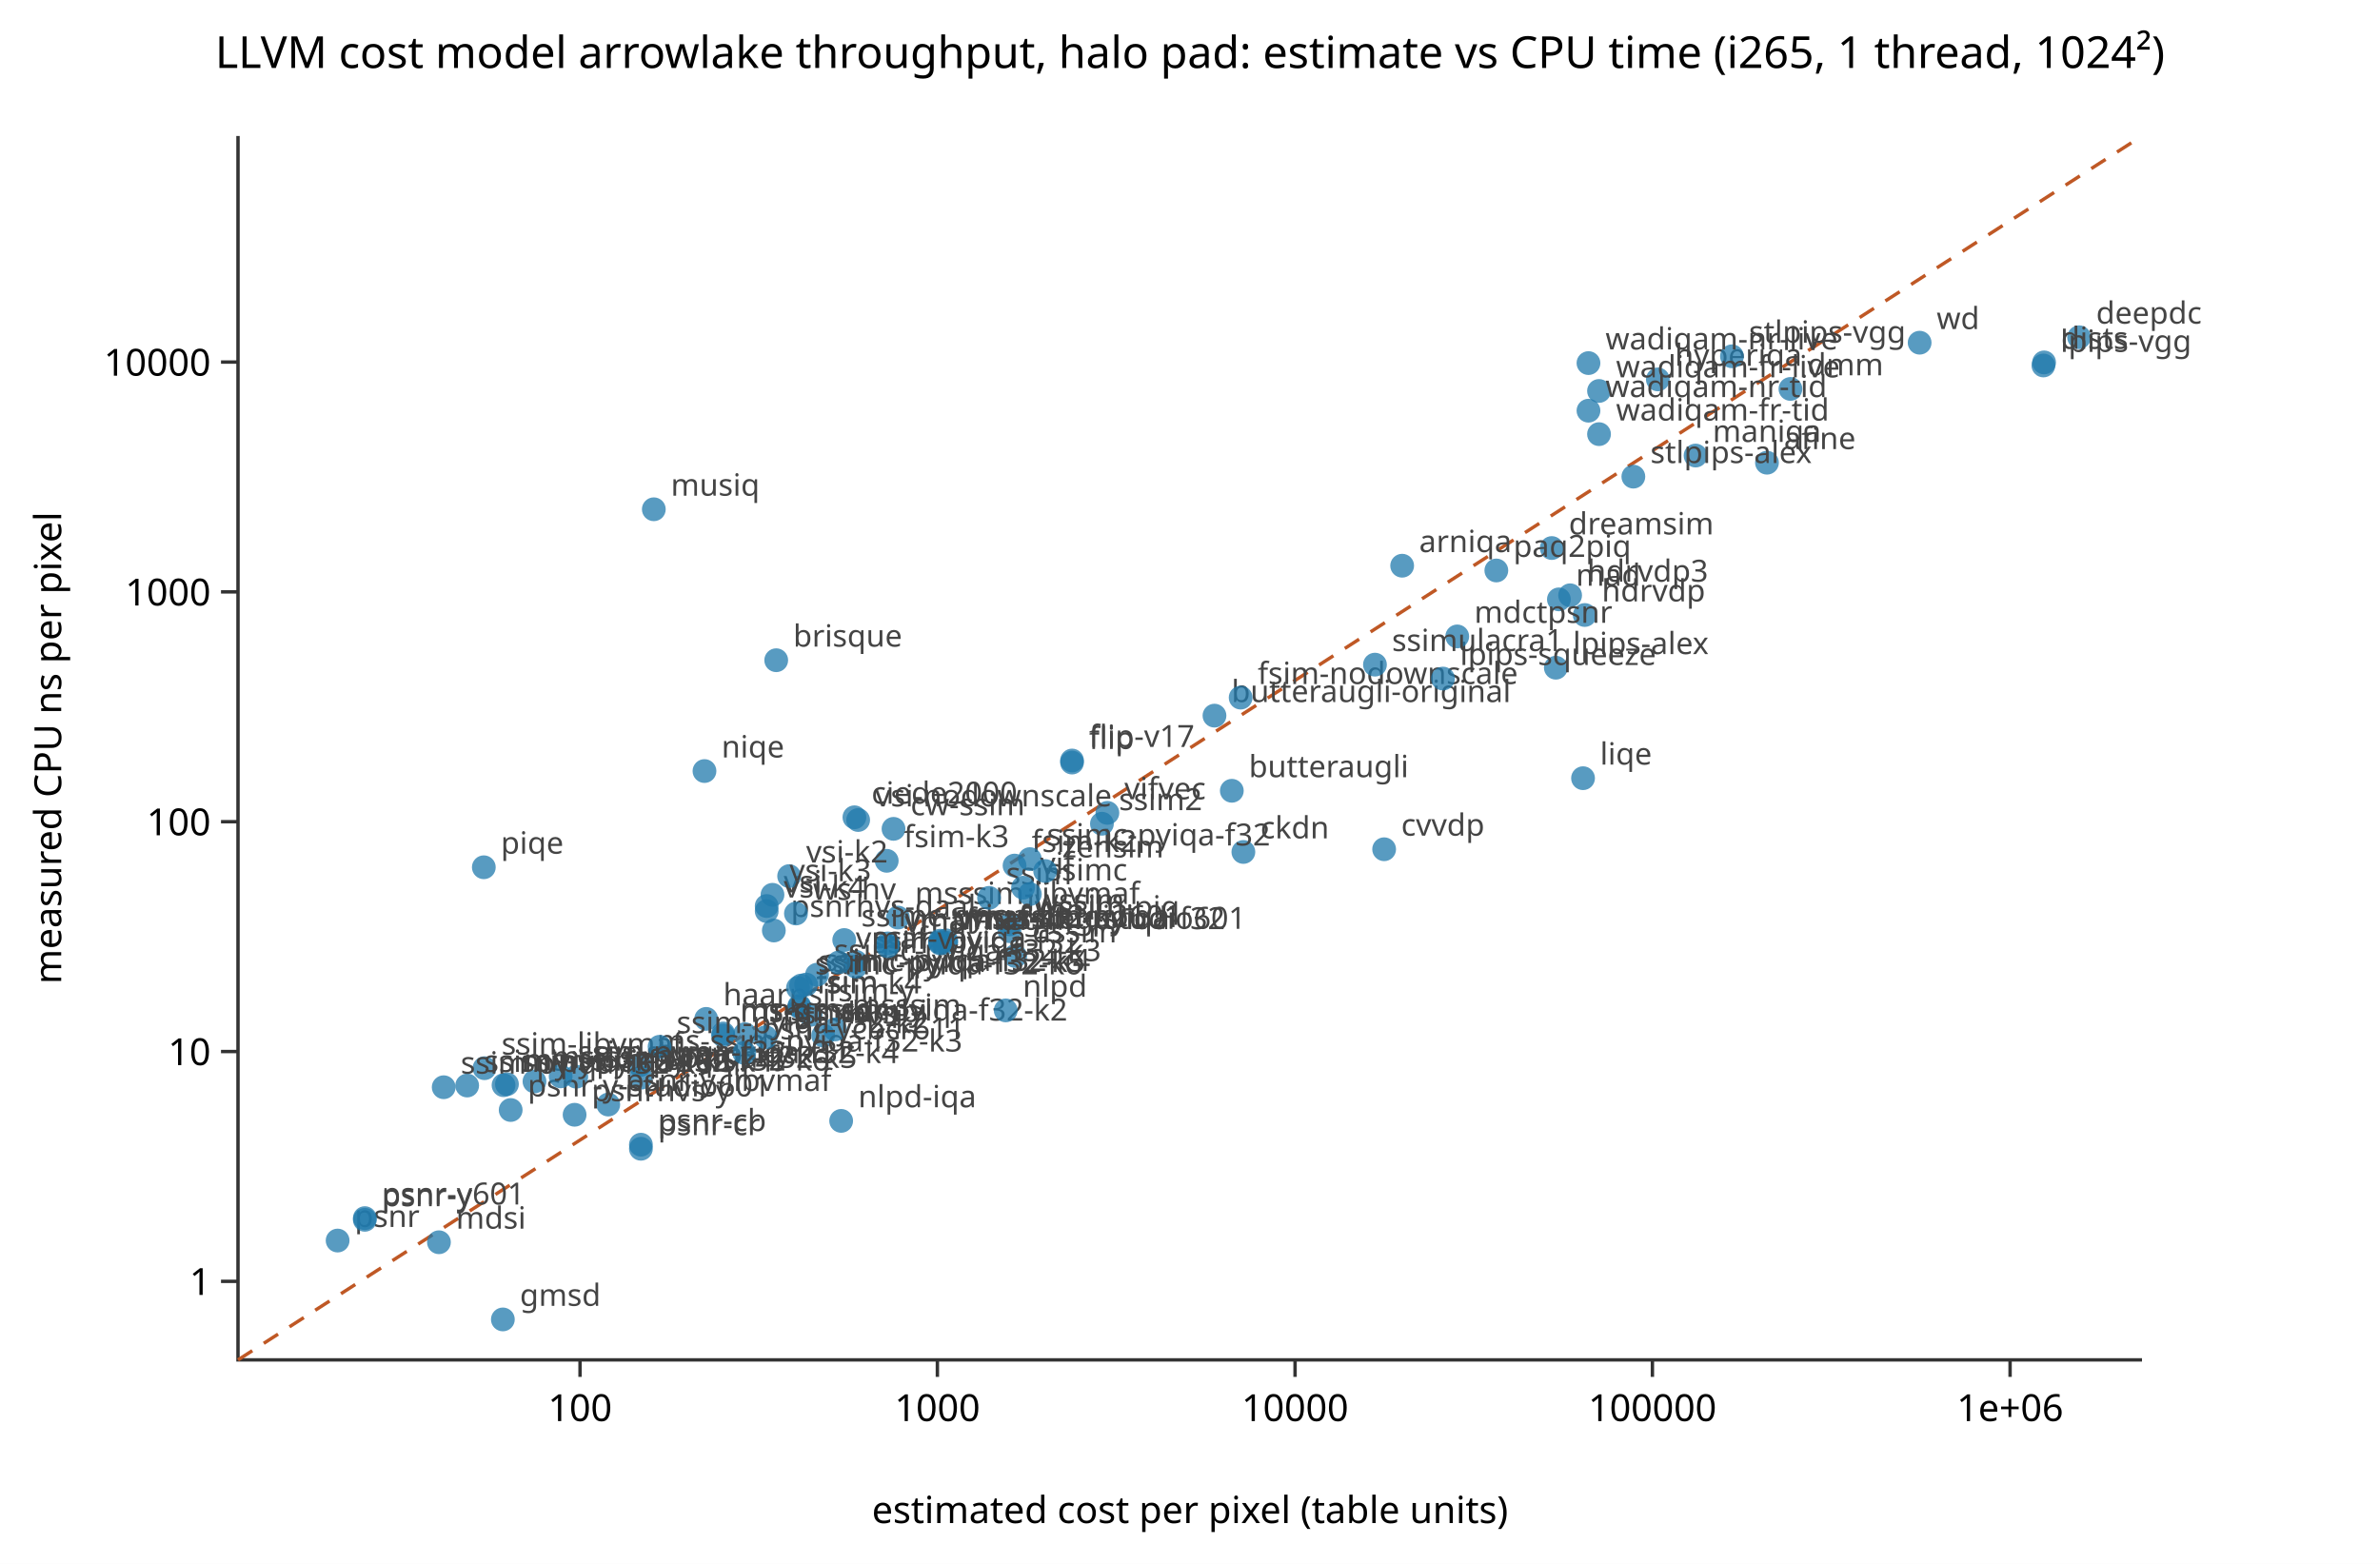
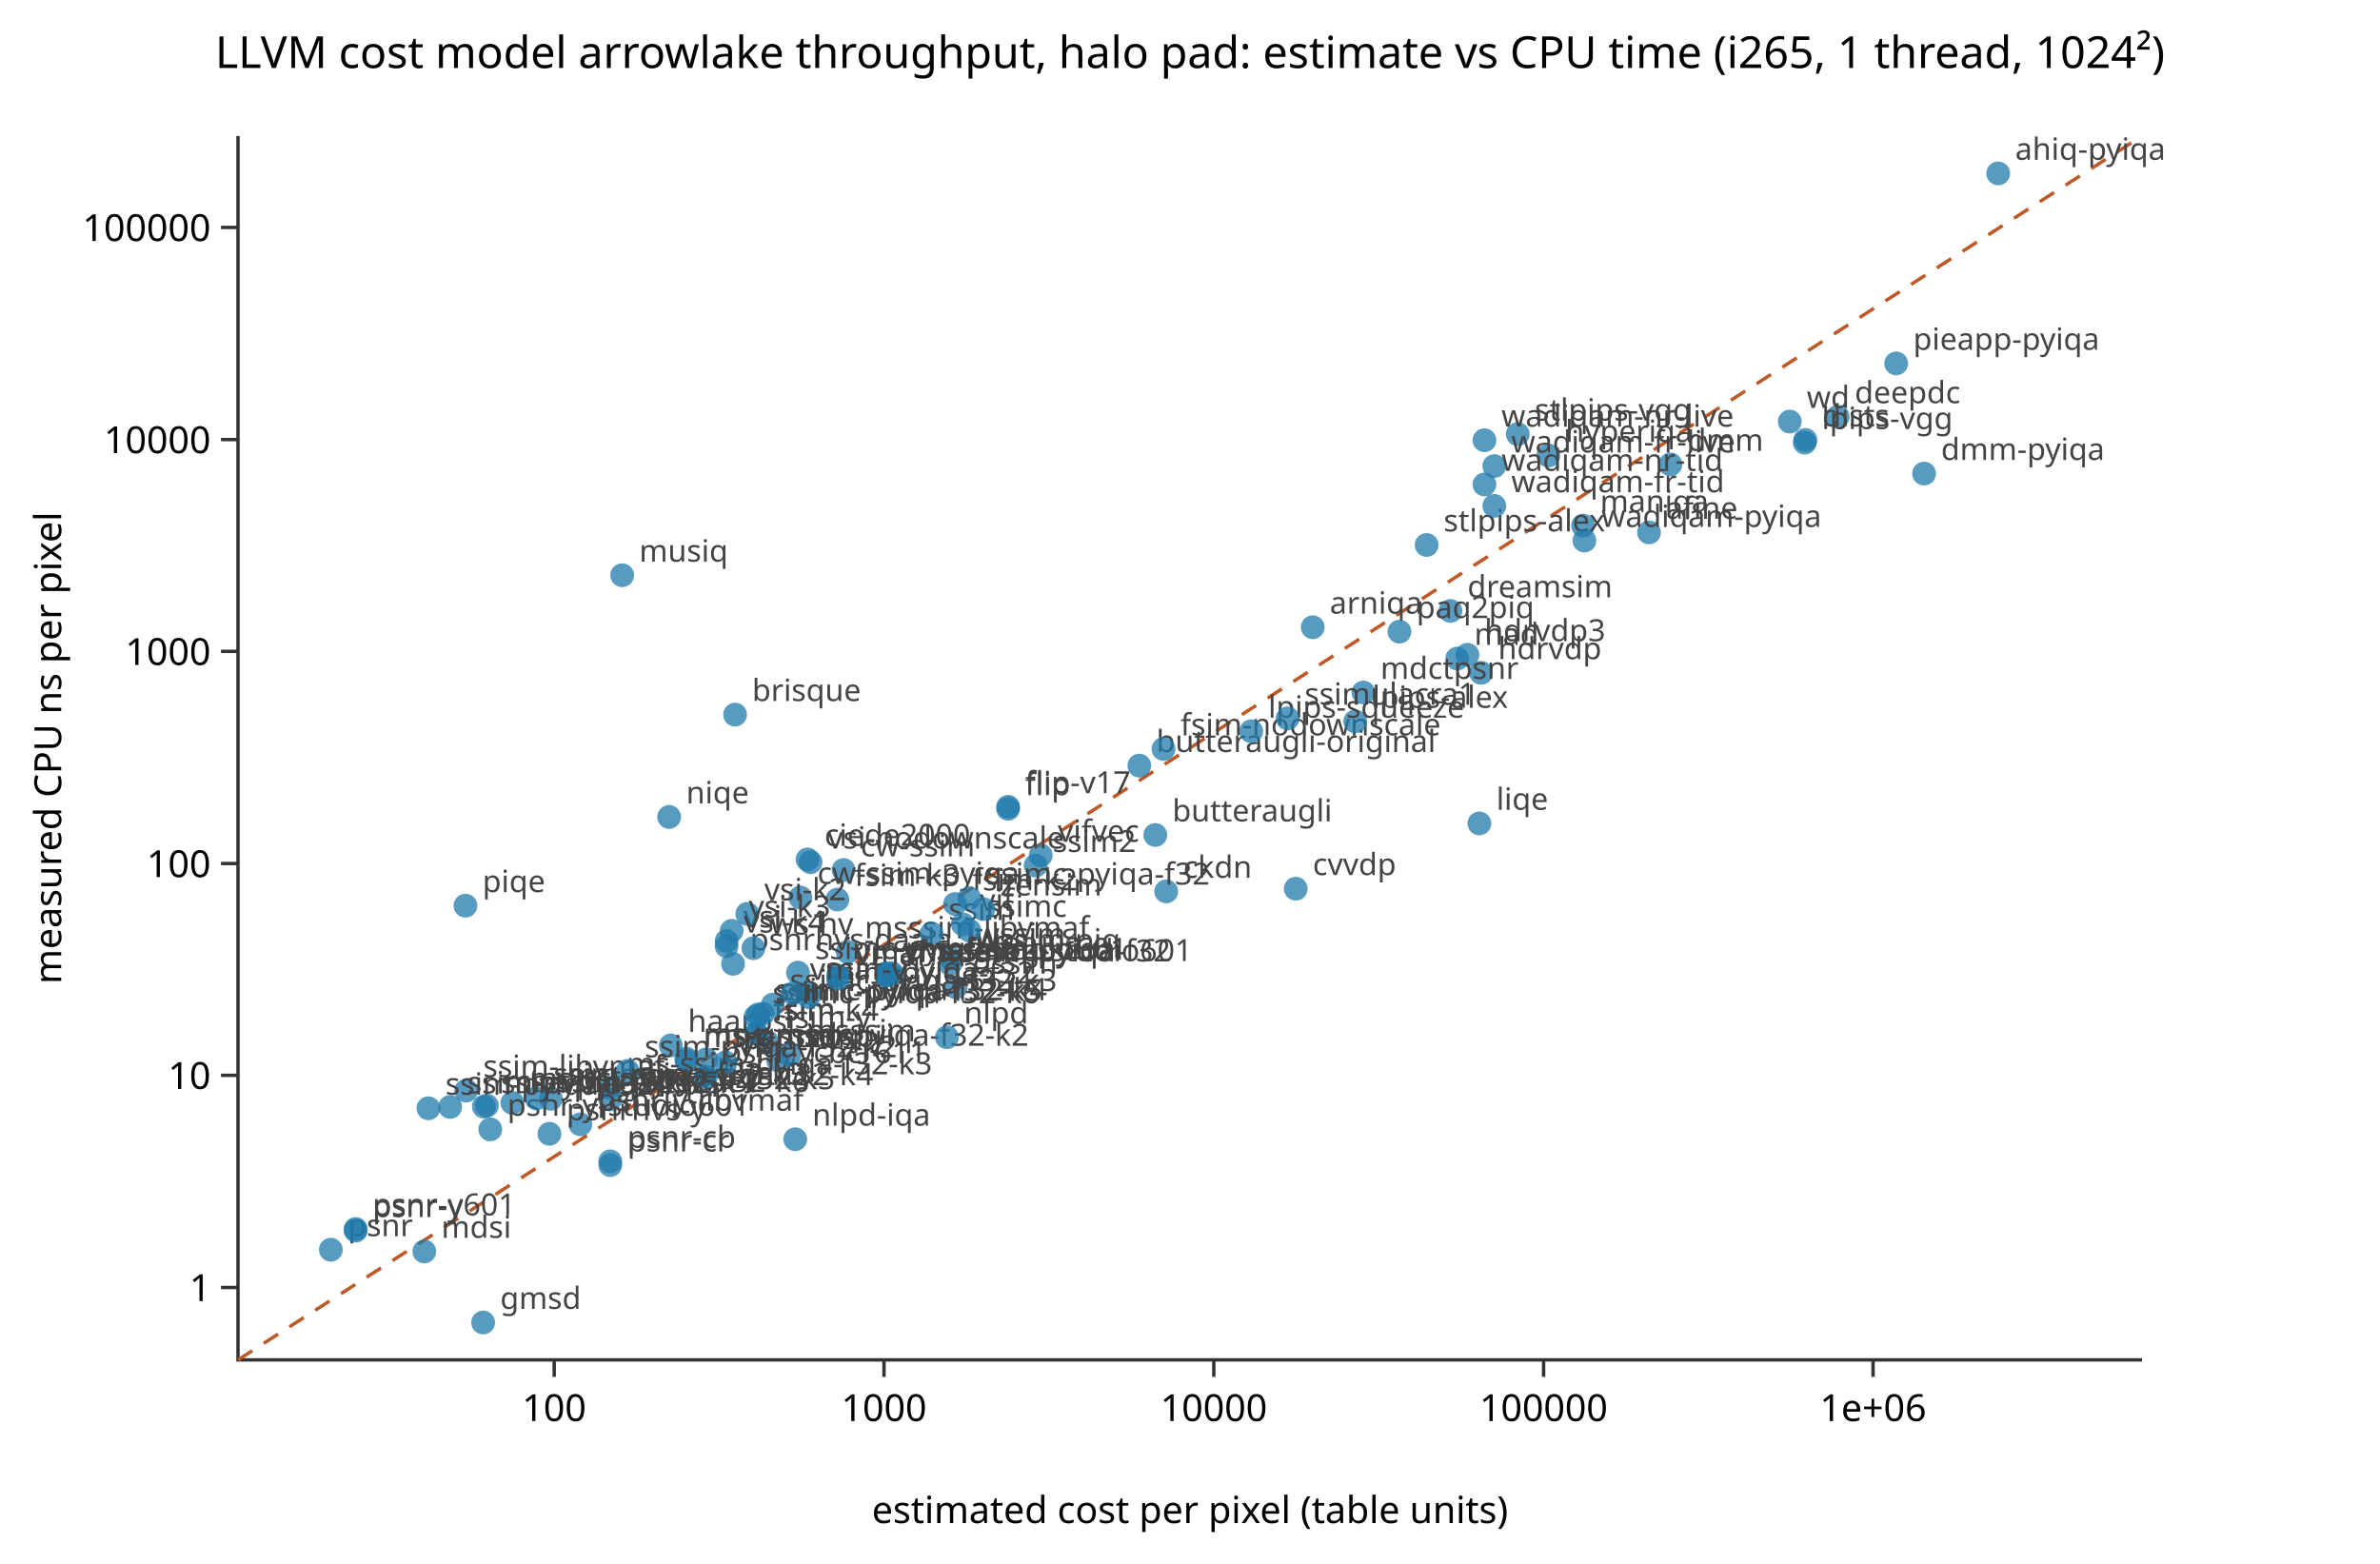
<svg xmlns="http://www.w3.org/2000/svg" viewBox="0 0 700 460" font-family="sans-serif" font-size="11">
  <rect width="700" height="460" fill="white" />
  <text x="350" y="20" text-anchor="middle" font-size="13">LLVM cost model arrowlake throughput, halo pad: estimate vs CPU time (i265, 1 thread, 1024²)</text>
  <path d="M70 40V400H630" fill="none" stroke="#333" />
-   <path d="M170.6 400v5" stroke="#333" />
-   <text x="170.6" y="418" text-anchor="middle">100</text>
-   <path d="M275.7 400v5" stroke="#333" />
-   <text x="275.7" y="418" text-anchor="middle">1000</text>
-   <path d="M380.9 400v5" stroke="#333" />
-   <text x="380.9" y="418" text-anchor="middle">10000</text>
-   <path d="M486.0 400v5" stroke="#333" />
-   <text x="486.0" y="418" text-anchor="middle">100000</text>
-   <path d="M591.2 400v5" stroke="#333" />
-   <text x="591.2" y="418" text-anchor="middle">1e+06</text>
-   <path d="M65 376.9h5" stroke="#333" />
-   <text x="62" y="380.9" text-anchor="end">1</text>
-   <path d="M65 309.3h5" stroke="#333" />
-   <text x="62" y="313.3" text-anchor="end">10</text>
-   <path d="M65 241.7h5" stroke="#333" />
-   <text x="62" y="245.7" text-anchor="end">100</text>
-   <path d="M65 174.1h5" stroke="#333" />
-   <text x="62" y="178.1" text-anchor="end">1000</text>
-   <path d="M65 106.5h5" stroke="#333" />
-   <text x="62" y="110.5" text-anchor="end">10000</text>
+   <path d="M163.0 400v5" stroke="#333" />
+   <text x="163.0" y="418" text-anchor="middle">100</text>
+   <path d="M260.0 400v5" stroke="#333" />
+   <text x="260.0" y="418" text-anchor="middle">1000</text>
+   <path d="M357.0 400v5" stroke="#333" />
+   <text x="357.0" y="418" text-anchor="middle">10000</text>
+   <path d="M454.0 400v5" stroke="#333" />
+   <text x="454.0" y="418" text-anchor="middle">100000</text>
+   <path d="M550.9 400v5" stroke="#333" />
+   <text x="550.9" y="418" text-anchor="middle">1e+06</text>
+   <path d="M65 378.7h5" stroke="#333" />
+   <text x="62" y="382.7" text-anchor="end">1</text>
+   <path d="M65 316.3h5" stroke="#333" />
+   <text x="62" y="320.3" text-anchor="end">10</text>
+   <path d="M65 254.0h5" stroke="#333" />
+   <text x="62" y="258.0" text-anchor="end">100</text>
+   <path d="M65 191.6h5" stroke="#333" />
+   <text x="62" y="195.6" text-anchor="end">1000</text>
+   <path d="M65 129.3h5" stroke="#333" />
+   <text x="62" y="133.3" text-anchor="end">10000</text>
+   <path d="M65 66.9h5" stroke="#333" />
+   <text x="62" y="70.9" text-anchor="end">100000</text>
  <path d="M70.0 400.0L630.0 40.0" stroke="#bf5825" stroke-dasharray="5 4" />
-   <circle cx="519.7" cy="136.1" r="3.5" fill="#2179ac" fill-opacity=".75" />
-   <text x="524.7" y="132.1" font-size="9" fill="#444">afine</text>
-   <circle cx="412.4" cy="166.4" r="3.5" fill="#2179ac" fill-opacity=".75" />
-   <text x="417.4" y="162.4" font-size="9" fill="#444">arniqa</text>
-   <circle cx="228.3" cy="194.2" r="3.5" fill="#2179ac" fill-opacity=".75" />
-   <text x="233.3" y="190.2" font-size="9" fill="#444">brisque</text>
-   <circle cx="362.3" cy="232.6" r="3.5" fill="#2179ac" fill-opacity=".75" />
-   <text x="367.3" y="228.6" font-size="9" fill="#444">butteraugli</text>
-   <circle cx="357.2" cy="210.5" r="3.5" fill="#2179ac" fill-opacity=".75" />
-   <text x="362.2" y="206.5" font-size="9" fill="#444">butteraugli-original</text>
-   <circle cx="242.1" cy="304.6" r="3.5" fill="#2179ac" fill-opacity=".75" />
-   <text x="247.1" y="300.6" font-size="9" fill="#444">cambi</text>
-   <circle cx="251.3" cy="240.4" r="3.5" fill="#2179ac" fill-opacity=".75" />
-   <text x="256.3" y="236.4" font-size="9" fill="#444">ciede2000</text>
-   <circle cx="365.7" cy="250.6" r="3.5" fill="#2179ac" fill-opacity=".75" />
-   <text x="370.7" y="246.6" font-size="9" fill="#444">ckdn</text>
-   <circle cx="407.1" cy="249.8" r="3.5" fill="#2179ac" fill-opacity=".75" />
-   <text x="412.1" y="245.8" font-size="9" fill="#444">cvvdp</text>
-   <circle cx="262.8" cy="243.8" r="3.5" fill="#2179ac" fill-opacity=".75" />
-   <text x="267.8" y="239.8" font-size="9" fill="#444">cw-ssim</text>
-   <circle cx="611.5" cy="99.2" r="3.5" fill="#2179ac" fill-opacity=".75" />
-   <text x="616.5" y="95.2" font-size="9" fill="#444">deepdc</text>
-   <circle cx="601.2" cy="106.6" r="3.5" fill="#2179ac" fill-opacity=".75" />
-   <text x="606.2" y="102.6" font-size="9" fill="#444">dists</text>
-   <circle cx="526.6" cy="114.4" r="3.5" fill="#2179ac" fill-opacity=".75" />
-   <text x="531.6" y="110.4" font-size="9" fill="#444">dmm</text>
-   <circle cx="456.4" cy="161.2" r="3.5" fill="#2179ac" fill-opacity=".75" />
-   <text x="461.4" y="157.2" font-size="9" fill="#444">dreamsim</text>
-   <circle cx="298.6" cy="281.2" r="3.5" fill="#2179ac" fill-opacity=".75" />
-   <text x="303.6" y="277.2" font-size="9" fill="#444">dssim</text>
-   <circle cx="315.3" cy="224.3" r="3.5" fill="#2179ac" fill-opacity=".75" />
-   <text x="320.3" y="220.3" font-size="9" fill="#444">flip</text>
-   <circle cx="315.3" cy="223.7" r="3.5" fill="#2179ac" fill-opacity=".75" />
-   <text x="320.3" y="219.7" font-size="9" fill="#444">flip-v17</text>
-   <circle cx="235.1" cy="295.9" r="3.5" fill="#2179ac" fill-opacity=".75" />
-   <text x="240.1" y="291.9" font-size="9" fill="#444">fsim</text>
-   <circle cx="298.4" cy="254.6" r="3.5" fill="#2179ac" fill-opacity=".75" />
-   <text x="303.4" y="250.6" font-size="9" fill="#444">fsim-k2</text>
-   <circle cx="260.8" cy="253.2" r="3.5" fill="#2179ac" fill-opacity=".75" />
-   <text x="265.8" y="249.2" font-size="9" fill="#444">fsim-k3</text>
-   <circle cx="235.1" cy="296.2" r="3.5" fill="#2179ac" fill-opacity=".75" />
-   <text x="240.1" y="292.2" font-size="9" fill="#444">fsim-k4</text>
-   <circle cx="364.9" cy="205.2" r="3.5" fill="#2179ac" fill-opacity=".75" />
-   <text x="369.9" y="201.2" font-size="9" fill="#444">fsim-nodownscale</text>
-   <circle cx="238.4" cy="298.5" r="3.5" fill="#2179ac" fill-opacity=".75" />
-   <text x="243.4" y="294.5" font-size="9" fill="#444">fsim-y</text>
-   <circle cx="147.9" cy="388.1" r="3.5" fill="#2179ac" fill-opacity=".75" />
-   <text x="152.9" y="384.1" font-size="9" fill="#444">gmsd</text>
-   <circle cx="207.7" cy="299.7" r="3.5" fill="#2179ac" fill-opacity=".75" />
-   <text x="212.7" y="295.7" font-size="9" fill="#444">haarpsi</text>
-   <circle cx="188.5" cy="317.0" r="3.5" fill="#2179ac" fill-opacity=".75" />
-   <text x="193.5" y="313.0" font-size="9" fill="#444">haarpsi-y</text>
-   <circle cx="466.1" cy="180.9" r="3.5" fill="#2179ac" fill-opacity=".75" />
-   <text x="471.1" y="176.9" font-size="9" fill="#444">hdrvdp</text>
-   <circle cx="461.8" cy="175.1" r="3.5" fill="#2179ac" fill-opacity=".75" />
-   <text x="466.8" y="171.1" font-size="9" fill="#444">hdrvdp3</text>
-   <circle cx="487.6" cy="111.6" r="3.5" fill="#2179ac" fill-opacity=".75" />
-   <text x="492.6" y="107.6" font-size="9" fill="#444">hyperiqa</text>
-   <circle cx="297.0" cy="271.9" r="3.5" fill="#2179ac" fill-opacity=".75" />
-   <text x="302.0" y="267.9" font-size="9" fill="#444">iwssim</text>
-   <circle cx="296.9" cy="273.9" r="3.5" fill="#2179ac" fill-opacity=".75" />
-   <text x="301.9" y="269.9" font-size="9" fill="#444">iwssim-piq</text>
-   <circle cx="465.6" cy="228.9" r="3.5" fill="#2179ac" fill-opacity=".75" />
-   <text x="470.6" y="224.9" font-size="9" fill="#444">liqe</text>
-   <circle cx="457.6" cy="196.4" r="3.5" fill="#2179ac" fill-opacity=".75" />
-   <text x="462.6" y="192.4" font-size="9" fill="#444">lpips-alex</text>
-   <circle cx="424.4" cy="199.6" r="3.5" fill="#2179ac" fill-opacity=".75" />
-   <text x="429.4" y="195.6" font-size="9" fill="#444">lpips-squeeze</text>
-   <circle cx="601.0" cy="107.5" r="3.5" fill="#2179ac" fill-opacity=".75" />
-   <text x="606.0" y="103.5" font-size="9" fill="#444">lpips-vgg</text>
-   <circle cx="458.5" cy="176.3" r="3.5" fill="#2179ac" fill-opacity=".75" />
-   <text x="463.5" y="172.3" font-size="9" fill="#444">mad</text>
-   <circle cx="498.7" cy="134.0" r="3.5" fill="#2179ac" fill-opacity=".75" />
-   <text x="503.7" y="130.0" font-size="9" fill="#444">maniqa</text>
-   <circle cx="428.6" cy="187.2" r="3.5" fill="#2179ac" fill-opacity=".75" />
-   <text x="433.6" y="183.2" font-size="9" fill="#444">mdctpsnr</text>
-   <circle cx="129.1" cy="365.4" r="3.5" fill="#2179ac" fill-opacity=".75" />
-   <text x="134.1" y="361.4" font-size="9" fill="#444">mdsi</text>
-   <circle cx="212.7" cy="304.6" r="3.5" fill="#2179ac" fill-opacity=".75" />
-   <text x="217.7" y="300.6" font-size="9" fill="#444">ms-gmsd</text>
-   <circle cx="212.7" cy="304.0" r="3.5" fill="#2179ac" fill-opacity=".75" />
-   <text x="217.7" y="300.0" font-size="9" fill="#444">ms-gmsdc</text>
-   <circle cx="278.3" cy="276.6" r="3.5" fill="#2179ac" fill-opacity=".75" />
-   <text x="283.3" y="272.6" font-size="9" fill="#444">ms-ssim-pyiqa</text>
-   <circle cx="278.3" cy="277.3" r="3.5" fill="#2179ac" fill-opacity=".75" />
-   <text x="283.3" y="273.3" font-size="9" fill="#444">ms-ssim-pyiqa-f32</text>
-   <circle cx="219.1" cy="304.2" r="3.5" fill="#2179ac" fill-opacity=".75" />
-   <text x="224.1" y="300.2" font-size="9" fill="#444">ms-ssim-pyiqa-f32-k2</text>
-   <circle cx="188.2" cy="313.3" r="3.5" fill="#2179ac" fill-opacity=".75" />
-   <text x="193.2" y="309.3" font-size="9" fill="#444">ms-ssim-pyiqa-f32-k3</text>
-   <circle cx="169.5" cy="316.7" r="3.5" fill="#2179ac" fill-opacity=".75" />
-   <text x="174.5" y="312.7" font-size="9" fill="#444">ms-ssim-pyiqa-f32-k4</text>
-   <circle cx="157.2" cy="318.1" r="3.5" fill="#2179ac" fill-opacity=".75" />
-   <text x="162.2" y="314.1" font-size="9" fill="#444">ms-ssim-pyiqa-f32-k5</text>
-   <circle cx="149.1" cy="318.9" r="3.5" fill="#2179ac" fill-opacity=".75" />
-   <text x="154.1" y="314.9" font-size="9" fill="#444">ms-ssim-pyiqa-f32-k6</text>
-   <circle cx="245.6" cy="302.8" r="3.5" fill="#2179ac" fill-opacity=".75" />
-   <text x="250.6" y="298.8" font-size="9" fill="#444">msssim</text>
-   <circle cx="264.1" cy="269.9" r="3.5" fill="#2179ac" fill-opacity=".75" />
-   <text x="269.1" y="265.9" font-size="9" fill="#444">msssim-libvmaf</text>
-   <circle cx="192.3" cy="149.8" r="3.5" fill="#2179ac" fill-opacity=".75" />
-   <text x="197.3" y="145.8" font-size="9" fill="#444">musiq</text>
-   <circle cx="207.2" cy="226.8" r="3.5" fill="#2179ac" fill-opacity=".75" />
-   <text x="212.2" y="222.8" font-size="9" fill="#444">niqe</text>
-   <circle cx="295.8" cy="297.2" r="3.5" fill="#2179ac" fill-opacity=".75" />
-   <text x="300.8" y="293.2" font-size="9" fill="#444">nlpd</text>
-   <circle cx="247.4" cy="329.7" r="3.5" fill="#2179ac" fill-opacity=".75" />
-   <text x="252.4" y="325.7" font-size="9" fill="#444">nlpd-iqa</text>
-   <circle cx="440.1" cy="167.8" r="3.5" fill="#2179ac" fill-opacity=".75" />
-   <text x="445.1" y="163.8" font-size="9" fill="#444">paq2piq</text>
-   <circle cx="142.3" cy="255.1" r="3.5" fill="#2179ac" fill-opacity=".75" />
-   <text x="147.3" y="251.1" font-size="9" fill="#444">piqe</text>
-   <circle cx="99.3" cy="364.9" r="3.5" fill="#2179ac" fill-opacity=".75" />
-   <text x="104.3" y="360.9" font-size="9" fill="#444">psnr</text>
-   <circle cx="188.5" cy="336.7" r="3.5" fill="#2179ac" fill-opacity=".75" />
-   <text x="193.5" y="332.7" font-size="9" fill="#444">psnr-cb</text>
-   <circle cx="188.5" cy="337.9" r="3.5" fill="#2179ac" fill-opacity=".75" />
-   <text x="193.5" y="333.9" font-size="9" fill="#444">psnr-cr</text>
-   <circle cx="107.3" cy="358.8" r="3.5" fill="#2179ac" fill-opacity=".75" />
-   <text x="112.3" y="354.8" font-size="9" fill="#444">psnr-y</text>
-   <circle cx="178.9" cy="324.9" r="3.5" fill="#2179ac" fill-opacity=".75" />
-   <text x="183.9" y="320.9" font-size="9" fill="#444">psnr-y-libvmaf</text>
-   <circle cx="150.2" cy="326.5" r="3.5" fill="#2179ac" fill-opacity=".75" />
-   <text x="155.2" y="322.5" font-size="9" fill="#444">psnr-y-studio601</text>
-   <circle cx="107.3" cy="358.3" r="3.5" fill="#2179ac" fill-opacity=".75" />
-   <text x="112.3" y="354.3" font-size="9" fill="#444">psnr-y601</text>
-   <circle cx="218.9" cy="309.7" r="3.5" fill="#2179ac" fill-opacity=".75" />
-   <text x="223.9" y="305.7" font-size="9" fill="#444">psnr-ycbcr611</text>
-   <circle cx="225.2" cy="305.1" r="3.5" fill="#2179ac" fill-opacity=".75" />
-   <text x="230.2" y="301.1" font-size="9" fill="#444">psnrhvs</text>
-   <circle cx="227.6" cy="273.7" r="3.5" fill="#2179ac" fill-opacity=".75" />
-   <text x="232.6" y="269.7" font-size="9" fill="#444">psnrhvs-daala</text>
-   <circle cx="169.0" cy="327.9" r="3.5" fill="#2179ac" fill-opacity=".75" />
-   <text x="174.0" y="323.9" font-size="9" fill="#444">psnrhvs-y</text>
-   <circle cx="290.9" cy="264.1" r="3.5" fill="#2179ac" fill-opacity=".75" />
-   <text x="295.9" y="260.1" font-size="9" fill="#444">ssim</text>
-   <circle cx="142.5" cy="314.2" r="3.5" fill="#2179ac" fill-opacity=".75" />
-   <text x="147.5" y="310.2" font-size="9" fill="#444">ssim-libvmaf</text>
-   <circle cx="251.7" cy="282.9" r="3.5" fill="#2179ac" fill-opacity=".75" />
-   <text x="256.7" y="278.9" font-size="9" fill="#444">ssim-pyiqa</text>
-   <circle cx="251.7" cy="284.3" r="3.5" fill="#2179ac" fill-opacity=".75" />
-   <text x="256.7" y="280.3" font-size="9" fill="#444">ssim-pyiqa-f32</text>
-   <circle cx="194.0" cy="307.9" r="3.5" fill="#2179ac" fill-opacity=".75" />
-   <text x="199.0" y="303.9" font-size="9" fill="#444">ssim-pyiqa-f32-k2</text>
-   <circle cx="164.9" cy="316.6" r="3.5" fill="#2179ac" fill-opacity=".75" />
-   <text x="169.9" y="312.6" font-size="9" fill="#444">ssim-pyiqa-f32-k3</text>
-   <circle cx="148.1" cy="319.2" r="3.5" fill="#2179ac" fill-opacity=".75" />
-   <text x="153.1" y="315.2" font-size="9" fill="#444">ssim-pyiqa-f32-k4</text>
-   <circle cx="137.4" cy="319.3" r="3.5" fill="#2179ac" fill-opacity=".75" />
-   <text x="142.4" y="315.3" font-size="9" fill="#444">ssim-pyiqa-f32-k5</text>
-   <circle cx="130.5" cy="319.8" r="3.5" fill="#2179ac" fill-opacity=".75" />
-   <text x="135.5" y="315.8" font-size="9" fill="#444">ssim-pyiqa-f32-k6</text>
-   <circle cx="324.1" cy="242.3" r="3.5" fill="#2179ac" fill-opacity=".75" />
-   <text x="329.1" y="238.3" font-size="9" fill="#444">ssim2</text>
-   <circle cx="302.9" cy="263.0" r="3.5" fill="#2179ac" fill-opacity=".75" />
-   <text x="307.9" y="259.0" font-size="9" fill="#444">ssimc</text>
-   <circle cx="302.9" cy="252.7" r="3.5" fill="#2179ac" fill-opacity=".75" />
-   <text x="307.9" y="248.7" font-size="9" fill="#444">ssimc-pyiqa-f32</text>
-   <circle cx="248.3" cy="276.5" r="3.5" fill="#2179ac" fill-opacity=".75" />
-   <text x="253.3" y="272.5" font-size="9" fill="#444">ssimc-pyiqa-f32-k2</text>
-   <circle cx="240.3" cy="286.7" r="3.5" fill="#2179ac" fill-opacity=".75" />
-   <text x="245.3" y="282.7" font-size="9" fill="#444">ssimc-pyiqa-f32-k3</text>
-   <circle cx="237.1" cy="289.6" r="3.5" fill="#2179ac" fill-opacity=".75" />
-   <text x="242.1" y="285.6" font-size="9" fill="#444">ssimc-pyiqa-f32-k4</text>
-   <circle cx="235.6" cy="289.9" r="3.5" fill="#2179ac" fill-opacity=".75" />
-   <text x="240.6" y="285.9" font-size="9" fill="#444">ssimc-pyiqa-f32-k5</text>
-   <circle cx="234.7" cy="290.6" r="3.5" fill="#2179ac" fill-opacity=".75" />
-   <text x="239.7" y="286.6" font-size="9" fill="#444">ssimc-pyiqa-f32-k6</text>
-   <circle cx="404.4" cy="195.5" r="3.5" fill="#2179ac" fill-opacity=".75" />
-   <text x="409.4" y="191.5" font-size="9" fill="#444">ssimulacra1</text>
-   <circle cx="480.4" cy="140.2" r="3.5" fill="#2179ac" fill-opacity=".75" />
-   <text x="485.4" y="136.2" font-size="9" fill="#444">stlpips-alex</text>
-   <circle cx="509.4" cy="104.8" r="3.5" fill="#2179ac" fill-opacity=".75" />
-   <text x="514.4" y="100.8" font-size="9" fill="#444">stlpips-vgg</text>
-   <circle cx="300.9" cy="261.1" r="3.5" fill="#2179ac" fill-opacity=".75" />
-   <text x="305.9" y="257.1" font-size="9" fill="#444">vif</text>
-   <circle cx="325.7" cy="239.1" r="3.5" fill="#2179ac" fill-opacity=".75" />
-   <text x="330.7" y="235.1" font-size="9" fill="#444">vifvec</text>
-   <circle cx="261.1" cy="278.3" r="3.5" fill="#2179ac" fill-opacity=".75" />
-   <text x="266.1" y="274.3" font-size="9" fill="#444">vmaf</text>
-   <circle cx="276.5" cy="277.5" r="3.5" fill="#2179ac" fill-opacity=".75" />
-   <text x="281.5" y="273.5" font-size="9" fill="#444">vmaf-4k</text>
-   <circle cx="261.1" cy="277.5" r="3.5" fill="#2179ac" fill-opacity=".75" />
-   <text x="266.1" y="273.5" font-size="9" fill="#444">vmaf-neg</text>
-   <circle cx="276.5" cy="277.2" r="3.5" fill="#2179ac" fill-opacity=".75" />
-   <text x="281.5" y="273.2" font-size="9" fill="#444">vmaf-neg-studio601</text>
-   <circle cx="276.5" cy="276.7" r="3.5" fill="#2179ac" fill-opacity=".75" />
-   <text x="281.5" y="272.7" font-size="9" fill="#444">vmaf-studio601</text>
-   <circle cx="246.7" cy="283.1" r="3.5" fill="#2179ac" fill-opacity=".75" />
-   <text x="251.7" y="279.1" font-size="9" fill="#444">vmaf-v1</text>
-   <circle cx="225.5" cy="266.5" r="3.5" fill="#2179ac" fill-opacity=".75" />
-   <text x="230.5" y="262.5" font-size="9" fill="#444">vsi</text>
-   <circle cx="232.1" cy="257.7" r="3.5" fill="#2179ac" fill-opacity=".75" />
-   <text x="237.1" y="253.7" font-size="9" fill="#444">vsi-k2</text>
-   <circle cx="227.2" cy="263.2" r="3.5" fill="#2179ac" fill-opacity=".75" />
-   <text x="232.2" y="259.2" font-size="9" fill="#444">vsi-k3</text>
-   <circle cx="225.5" cy="268.0" r="3.5" fill="#2179ac" fill-opacity=".75" />
-   <text x="230.5" y="264.0" font-size="9" fill="#444">vsi-k4</text>
-   <circle cx="252.4" cy="241.2" r="3.5" fill="#2179ac" fill-opacity=".75" />
-   <text x="257.4" y="237.2" font-size="9" fill="#444">vsi-nodownscale</text>
-   <circle cx="470.3" cy="115.0" r="3.5" fill="#2179ac" fill-opacity=".75" />
-   <text x="475.3" y="111.0" font-size="9" fill="#444">wadiqam-fr-live</text>
-   <circle cx="470.3" cy="127.7" r="3.5" fill="#2179ac" fill-opacity=".75" />
-   <text x="475.3" y="123.7" font-size="9" fill="#444">wadiqam-fr-tid</text>
-   <circle cx="467.2" cy="106.8" r="3.5" fill="#2179ac" fill-opacity=".75" />
-   <text x="472.2" y="102.8" font-size="9" fill="#444">wadiqam-nr-live</text>
-   <circle cx="467.2" cy="120.8" r="3.5" fill="#2179ac" fill-opacity=".75" />
-   <text x="472.2" y="116.8" font-size="9" fill="#444">wadiqam-nr-tid</text>
-   <circle cx="564.6" cy="100.8" r="3.5" fill="#2179ac" fill-opacity=".75" />
-   <text x="569.6" y="96.8" font-size="9" fill="#444">wd</text>
-   <circle cx="234.1" cy="268.7" r="3.5" fill="#2179ac" fill-opacity=".75" />
-   <text x="239.1" y="264.7" font-size="9" fill="#444">ws-hv</text>
-   <circle cx="307.4" cy="256.2" r="3.5" fill="#2179ac" fill-opacity=".75" />
-   <text x="312.4" y="252.2" font-size="9" fill="#444">zensim</text>
+   <circle cx="485.0" cy="156.6" r="3.5" fill="#2179ac" fill-opacity=".75" />
+   <text x="490.0" y="152.6" font-size="9" fill="#444">afine</text>
+   <circle cx="587.7" cy="51.0" r="3.5" fill="#2179ac" fill-opacity=".75" />
+   <text x="592.7" y="47.0" font-size="9" fill="#444">ahiq-pyiqa</text>
+   <circle cx="386.1" cy="184.5" r="3.5" fill="#2179ac" fill-opacity=".75" />
+   <text x="391.1" y="180.5" font-size="9" fill="#444">arniqa</text>
+   <circle cx="216.2" cy="210.2" r="3.5" fill="#2179ac" fill-opacity=".75" />
+   <text x="221.2" y="206.2" font-size="9" fill="#444">brisque</text>
+   <circle cx="339.8" cy="245.6" r="3.5" fill="#2179ac" fill-opacity=".75" />
+   <text x="344.8" y="241.6" font-size="9" fill="#444">butteraugli</text>
+   <circle cx="335.1" cy="225.2" r="3.5" fill="#2179ac" fill-opacity=".75" />
+   <text x="340.1" y="221.2" font-size="9" fill="#444">butteraugli-original</text>
+   <circle cx="228.9" cy="312.0" r="3.5" fill="#2179ac" fill-opacity=".75" />
+   <text x="233.9" y="308.0" font-size="9" fill="#444">cambi</text>
+   <circle cx="237.5" cy="252.8" r="3.5" fill="#2179ac" fill-opacity=".75" />
+   <text x="242.5" y="248.8" font-size="9" fill="#444">ciede2000</text>
+   <circle cx="343.0" cy="262.2" r="3.5" fill="#2179ac" fill-opacity=".75" />
+   <text x="348.0" y="258.2" font-size="9" fill="#444">ckdn</text>
+   <circle cx="381.1" cy="261.4" r="3.5" fill="#2179ac" fill-opacity=".75" />
+   <text x="386.1" y="257.4" font-size="9" fill="#444">cvvdp</text>
+   <circle cx="248.1" cy="255.9" r="3.5" fill="#2179ac" fill-opacity=".75" />
+   <text x="253.1" y="251.9" font-size="9" fill="#444">cw-ssim</text>
+   <circle cx="235.4" cy="264.0" r="3.5" fill="#2179ac" fill-opacity=".75" />
+   <text x="240.4" y="260.0" font-size="9" fill="#444">cw-ssim-pyiqa</text>
+   <circle cx="540.5" cy="122.6" r="3.5" fill="#2179ac" fill-opacity=".75" />
+   <text x="545.5" y="118.6" font-size="9" fill="#444">deepdc</text>
+   <circle cx="531.0" cy="129.4" r="3.5" fill="#2179ac" fill-opacity=".75" />
+   <text x="536.0" y="125.4" font-size="9" fill="#444">dists</text>
+   <circle cx="491.3" cy="136.6" r="3.5" fill="#2179ac" fill-opacity=".75" />
+   <text x="496.3" y="132.6" font-size="9" fill="#444">dmm</text>
+   <circle cx="565.9" cy="139.3" r="3.5" fill="#2179ac" fill-opacity=".75" />
+   <text x="570.9" y="135.3" font-size="9" fill="#444">dmm-pyiqa</text>
+   <circle cx="426.6" cy="179.7" r="3.5" fill="#2179ac" fill-opacity=".75" />
+   <text x="431.6" y="175.7" font-size="9" fill="#444">dreamsim</text>
+   <circle cx="281.1" cy="290.4" r="3.5" fill="#2179ac" fill-opacity=".75" />
+   <text x="286.1" y="286.4" font-size="9" fill="#444">dssim</text>
+   <circle cx="296.5" cy="237.9" r="3.5" fill="#2179ac" fill-opacity=".75" />
+   <text x="301.5" y="233.9" font-size="9" fill="#444">flip</text>
+   <circle cx="296.5" cy="237.3" r="3.5" fill="#2179ac" fill-opacity=".75" />
+   <text x="301.5" y="233.3" font-size="9" fill="#444">flip-v17</text>
+   <circle cx="222.5" cy="303.9" r="3.5" fill="#2179ac" fill-opacity=".75" />
+   <text x="227.5" y="299.9" font-size="9" fill="#444">fsim</text>
+   <circle cx="280.9" cy="265.9" r="3.5" fill="#2179ac" fill-opacity=".75" />
+   <text x="285.9" y="261.9" font-size="9" fill="#444">fsim-k2</text>
+   <circle cx="246.3" cy="264.6" r="3.5" fill="#2179ac" fill-opacity=".75" />
+   <text x="251.3" y="260.6" font-size="9" fill="#444">fsim-k3</text>
+   <circle cx="222.5" cy="304.2" r="3.5" fill="#2179ac" fill-opacity=".75" />
+   <text x="227.5" y="300.2" font-size="9" fill="#444">fsim-k4</text>
+   <circle cx="342.2" cy="220.3" r="3.5" fill="#2179ac" fill-opacity=".75" />
+   <text x="347.2" y="216.3" font-size="9" fill="#444">fsim-nodownscale</text>
+   <circle cx="225.6" cy="306.4" r="3.5" fill="#2179ac" fill-opacity=".75" />
+   <text x="230.6" y="302.4" font-size="9" fill="#444">fsim-y</text>
+   <circle cx="142.1" cy="389.0" r="3.5" fill="#2179ac" fill-opacity=".75" />
+   <text x="147.1" y="385.0" font-size="9" fill="#444">gmsd</text>
+   <circle cx="197.3" cy="307.5" r="3.5" fill="#2179ac" fill-opacity=".75" />
+   <text x="202.3" y="303.5" font-size="9" fill="#444">haarpsi</text>
+   <circle cx="179.5" cy="323.4" r="3.5" fill="#2179ac" fill-opacity=".75" />
+   <text x="184.5" y="319.4" font-size="9" fill="#444">haarpsi-y</text>
+   <circle cx="435.6" cy="197.9" r="3.5" fill="#2179ac" fill-opacity=".75" />
+   <text x="440.6" y="193.9" font-size="9" fill="#444">hdrvdp</text>
+   <circle cx="431.6" cy="192.6" r="3.5" fill="#2179ac" fill-opacity=".75" />
+   <text x="436.6" y="188.6" font-size="9" fill="#444">hdrvdp3</text>
+   <circle cx="455.4" cy="134.0" r="3.5" fill="#2179ac" fill-opacity=".75" />
+   <text x="460.4" y="130.0" font-size="9" fill="#444">hyperiqa</text>
+   <circle cx="279.6" cy="281.9" r="3.5" fill="#2179ac" fill-opacity=".75" />
+   <text x="284.6" y="277.9" font-size="9" fill="#444">iwssim</text>
+   <circle cx="279.5" cy="283.6" r="3.5" fill="#2179ac" fill-opacity=".75" />
+   <text x="284.5" y="279.6" font-size="9" fill="#444">iwssim-piq</text>
+   <circle cx="435.1" cy="242.2" r="3.5" fill="#2179ac" fill-opacity=".75" />
+   <text x="440.1" y="238.2" font-size="9" fill="#444">liqe</text>
+   <circle cx="398.6" cy="212.2" r="3.5" fill="#2179ac" fill-opacity=".75" />
+   <text x="403.6" y="208.2" font-size="9" fill="#444">lpips-alex</text>
+   <circle cx="368.0" cy="215.1" r="3.5" fill="#2179ac" fill-opacity=".75" />
+   <text x="373.0" y="211.1" font-size="9" fill="#444">lpips-squeeze</text>
+   <circle cx="530.8" cy="130.2" r="3.5" fill="#2179ac" fill-opacity=".75" />
+   <text x="535.8" y="126.2" font-size="9" fill="#444">lpips-vgg</text>
+   <circle cx="428.6" cy="193.7" r="3.5" fill="#2179ac" fill-opacity=".75" />
+   <text x="433.6" y="189.7" font-size="9" fill="#444">mad</text>
+   <circle cx="465.6" cy="154.6" r="3.5" fill="#2179ac" fill-opacity=".75" />
+   <text x="470.6" y="150.6" font-size="9" fill="#444">maniqa</text>
+   <circle cx="401.0" cy="203.7" r="3.5" fill="#2179ac" fill-opacity=".75" />
+   <text x="406.0" y="199.7" font-size="9" fill="#444">mdctpsnr</text>
+   <circle cx="124.8" cy="368.1" r="3.5" fill="#2179ac" fill-opacity=".75" />
+   <text x="129.8" y="364.1" font-size="9" fill="#444">mdsi</text>
+   <circle cx="201.9" cy="312.0" r="3.5" fill="#2179ac" fill-opacity=".75" />
+   <text x="206.9" y="308.0" font-size="9" fill="#444">ms-gmsd</text>
+   <circle cx="201.9" cy="311.4" r="3.5" fill="#2179ac" fill-opacity=".75" />
+   <text x="206.9" y="307.4" font-size="9" fill="#444">ms-gmsdc</text>
+   <circle cx="262.3" cy="286.2" r="3.5" fill="#2179ac" fill-opacity=".75" />
+   <text x="267.3" y="282.2" font-size="9" fill="#444">ms-ssim-pyiqa</text>
+   <circle cx="262.3" cy="286.8" r="3.5" fill="#2179ac" fill-opacity=".75" />
+   <text x="267.3" y="282.8" font-size="9" fill="#444">ms-ssim-pyiqa-f32</text>
+   <circle cx="207.7" cy="311.6" r="3.5" fill="#2179ac" fill-opacity=".75" />
+   <text x="212.7" y="307.6" font-size="9" fill="#444">ms-ssim-pyiqa-f32-k2</text>
+   <circle cx="179.3" cy="320.0" r="3.5" fill="#2179ac" fill-opacity=".75" />
+   <text x="184.3" y="316.0" font-size="9" fill="#444">ms-ssim-pyiqa-f32-k3</text>
+   <circle cx="162.0" cy="323.2" r="3.5" fill="#2179ac" fill-opacity=".75" />
+   <text x="167.0" y="319.2" font-size="9" fill="#444">ms-ssim-pyiqa-f32-k4</text>
+   <circle cx="150.7" cy="324.4" r="3.5" fill="#2179ac" fill-opacity=".75" />
+   <text x="155.7" y="320.4" font-size="9" fill="#444">ms-ssim-pyiqa-f32-k5</text>
+   <circle cx="143.2" cy="325.2" r="3.5" fill="#2179ac" fill-opacity=".75" />
+   <text x="148.2" y="321.2" font-size="9" fill="#444">ms-ssim-pyiqa-f32-k6</text>
+   <circle cx="232.2" cy="310.3" r="3.5" fill="#2179ac" fill-opacity=".75" />
+   <text x="237.2" y="306.3" font-size="9" fill="#444">msssim</text>
+   <circle cx="249.3" cy="280.0" r="3.5" fill="#2179ac" fill-opacity=".75" />
+   <text x="254.3" y="276.0" font-size="9" fill="#444">msssim-libvmaf</text>
+   <circle cx="183.0" cy="169.2" r="3.5" fill="#2179ac" fill-opacity=".75" />
+   <text x="188.0" y="165.2" font-size="9" fill="#444">musiq</text>
+   <circle cx="196.8" cy="240.3" r="3.5" fill="#2179ac" fill-opacity=".75" />
+   <text x="201.8" y="236.3" font-size="9" fill="#444">niqe</text>
+   <circle cx="278.5" cy="305.1" r="3.5" fill="#2179ac" fill-opacity=".75" />
+   <text x="283.5" y="301.1" font-size="9" fill="#444">nlpd</text>
+   <circle cx="233.9" cy="335.1" r="3.5" fill="#2179ac" fill-opacity=".75" />
+   <text x="238.9" y="331.1" font-size="9" fill="#444">nlpd-iqa</text>
+   <circle cx="411.6" cy="185.8" r="3.5" fill="#2179ac" fill-opacity=".75" />
+   <text x="416.6" y="181.8" font-size="9" fill="#444">paq2piq</text>
+   <circle cx="557.7" cy="106.9" r="3.5" fill="#2179ac" fill-opacity=".75" />
+   <text x="562.7" y="102.9" font-size="9" fill="#444">pieapp-pyiqa</text>
+   <circle cx="136.9" cy="266.4" r="3.5" fill="#2179ac" fill-opacity=".75" />
+   <text x="141.9" y="262.4" font-size="9" fill="#444">piqe</text>
+   <circle cx="97.3" cy="367.6" r="3.5" fill="#2179ac" fill-opacity=".75" />
+   <text x="102.3" y="363.6" font-size="9" fill="#444">psnr</text>
+   <circle cx="179.5" cy="341.6" r="3.5" fill="#2179ac" fill-opacity=".75" />
+   <text x="184.5" y="337.6" font-size="9" fill="#444">psnr-cb</text>
+   <circle cx="179.5" cy="342.7" r="3.5" fill="#2179ac" fill-opacity=".75" />
+   <text x="184.5" y="338.7" font-size="9" fill="#444">psnr-cr</text>
+   <circle cx="104.6" cy="362.0" r="3.5" fill="#2179ac" fill-opacity=".75" />
+   <text x="109.6" y="358.0" font-size="9" fill="#444">psnr-y</text>
+   <circle cx="170.7" cy="330.7" r="3.5" fill="#2179ac" fill-opacity=".75" />
+   <text x="175.7" y="326.7" font-size="9" fill="#444">psnr-y-libvmaf</text>
+   <circle cx="144.2" cy="332.2" r="3.5" fill="#2179ac" fill-opacity=".75" />
+   <text x="149.2" y="328.2" font-size="9" fill="#444">psnr-y-studio601</text>
+   <circle cx="104.6" cy="361.5" r="3.5" fill="#2179ac" fill-opacity=".75" />
+   <text x="109.6" y="357.5" font-size="9" fill="#444">psnr-y601</text>
+   <circle cx="207.6" cy="316.7" r="3.5" fill="#2179ac" fill-opacity=".75" />
+   <text x="212.6" y="312.7" font-size="9" fill="#444">psnr-ycbcr611</text>
+   <circle cx="213.4" cy="312.5" r="3.5" fill="#2179ac" fill-opacity=".75" />
+   <text x="218.4" y="308.5" font-size="9" fill="#444">psnrhvs</text>
+   <circle cx="215.6" cy="283.5" r="3.5" fill="#2179ac" fill-opacity=".75" />
+   <text x="220.6" y="279.5" font-size="9" fill="#444">psnrhvs-daala</text>
+   <circle cx="161.6" cy="333.5" r="3.5" fill="#2179ac" fill-opacity=".75" />
+   <text x="166.6" y="329.5" font-size="9" fill="#444">psnrhvs-y</text>
+   <circle cx="274.0" cy="274.6" r="3.5" fill="#2179ac" fill-opacity=".75" />
+   <text x="279.0" y="270.6" font-size="9" fill="#444">ssim</text>
+   <circle cx="137.1" cy="320.8" r="3.5" fill="#2179ac" fill-opacity=".75" />
+   <text x="142.1" y="316.8" font-size="9" fill="#444">ssim-libvmaf</text>
+   <circle cx="237.8" cy="292.0" r="3.5" fill="#2179ac" fill-opacity=".75" />
+   <text x="242.8" y="288.0" font-size="9" fill="#444">ssim-pyiqa</text>
+   <circle cx="237.8" cy="293.3" r="3.5" fill="#2179ac" fill-opacity=".75" />
+   <text x="242.8" y="289.3" font-size="9" fill="#444">ssim-pyiqa-f32</text>
+   <circle cx="184.6" cy="315.0" r="3.5" fill="#2179ac" fill-opacity=".75" />
+   <text x="189.6" y="311.0" font-size="9" fill="#444">ssim-pyiqa-f32-k2</text>
+   <circle cx="157.8" cy="323.1" r="3.5" fill="#2179ac" fill-opacity=".75" />
+   <text x="162.8" y="319.1" font-size="9" fill="#444">ssim-pyiqa-f32-k3</text>
+   <circle cx="142.3" cy="325.5" r="3.5" fill="#2179ac" fill-opacity=".75" />
+   <text x="147.3" y="321.5" font-size="9" fill="#444">ssim-pyiqa-f32-k4</text>
+   <circle cx="132.4" cy="325.6" r="3.5" fill="#2179ac" fill-opacity=".75" />
+   <text x="137.4" y="321.6" font-size="9" fill="#444">ssim-pyiqa-f32-k5</text>
+   <circle cx="126.0" cy="326.0" r="3.5" fill="#2179ac" fill-opacity=".75" />
+   <text x="131.0" y="322.0" font-size="9" fill="#444">ssim-pyiqa-f32-k6</text>
+   <circle cx="304.6" cy="254.6" r="3.5" fill="#2179ac" fill-opacity=".75" />
+   <text x="309.6" y="250.6" font-size="9" fill="#444">ssim2</text>
+   <circle cx="285.1" cy="273.7" r="3.5" fill="#2179ac" fill-opacity=".75" />
+   <text x="290.1" y="269.7" font-size="9" fill="#444">ssimc</text>
+   <circle cx="285.1" cy="264.2" r="3.5" fill="#2179ac" fill-opacity=".75" />
+   <text x="290.1" y="260.2" font-size="9" fill="#444">ssimc-pyiqa-f32</text>
+   <circle cx="234.7" cy="286.1" r="3.5" fill="#2179ac" fill-opacity=".75" />
+   <text x="239.7" y="282.1" font-size="9" fill="#444">ssimc-pyiqa-f32-k2</text>
+   <circle cx="227.3" cy="295.5" r="3.5" fill="#2179ac" fill-opacity=".75" />
+   <text x="232.3" y="291.5" font-size="9" fill="#444">ssimc-pyiqa-f32-k3</text>
+   <circle cx="224.4" cy="298.2" r="3.5" fill="#2179ac" fill-opacity=".75" />
+   <text x="229.4" y="294.2" font-size="9" fill="#444">ssimc-pyiqa-f32-k4</text>
+   <circle cx="223.0" cy="298.4" r="3.5" fill="#2179ac" fill-opacity=".75" />
+   <text x="228.0" y="294.4" font-size="9" fill="#444">ssimc-pyiqa-f32-k5</text>
+   <circle cx="222.2" cy="299.1" r="3.5" fill="#2179ac" fill-opacity=".75" />
+   <text x="227.2" y="295.1" font-size="9" fill="#444">ssimc-pyiqa-f32-k6</text>
+   <circle cx="378.7" cy="211.3" r="3.5" fill="#2179ac" fill-opacity=".75" />
+   <text x="383.7" y="207.3" font-size="9" fill="#444">ssimulacra1</text>
+   <circle cx="419.6" cy="160.3" r="3.5" fill="#2179ac" fill-opacity=".75" />
+   <text x="424.6" y="156.3" font-size="9" fill="#444">stlpips-alex</text>
+   <circle cx="446.4" cy="127.7" r="3.5" fill="#2179ac" fill-opacity=".75" />
+   <text x="451.4" y="123.7" font-size="9" fill="#444">stlpips-vgg</text>
+   <circle cx="283.2" cy="271.9" r="3.5" fill="#2179ac" fill-opacity=".75" />
+   <text x="288.2" y="267.9" font-size="9" fill="#444">vif</text>
+   <circle cx="306.1" cy="251.6" r="3.5" fill="#2179ac" fill-opacity=".75" />
+   <text x="311.1" y="247.6" font-size="9" fill="#444">vifvec</text>
+   <circle cx="246.5" cy="287.8" r="3.5" fill="#2179ac" fill-opacity=".75" />
+   <text x="251.5" y="283.8" font-size="9" fill="#444">vmaf</text>
+   <circle cx="260.7" cy="287.0" r="3.5" fill="#2179ac" fill-opacity=".75" />
+   <text x="265.7" y="283.0" font-size="9" fill="#444">vmaf-4k</text>
+   <circle cx="246.5" cy="287.0" r="3.5" fill="#2179ac" fill-opacity=".75" />
+   <text x="251.5" y="283.0" font-size="9" fill="#444">vmaf-neg</text>
+   <circle cx="260.7" cy="286.7" r="3.5" fill="#2179ac" fill-opacity=".75" />
+   <text x="265.7" y="282.7" font-size="9" fill="#444">vmaf-neg-studio601</text>
+   <circle cx="260.7" cy="286.3" r="3.5" fill="#2179ac" fill-opacity=".75" />
+   <text x="265.7" y="282.3" font-size="9" fill="#444">vmaf-studio601</text>
+   <circle cx="233.2" cy="292.2" r="3.5" fill="#2179ac" fill-opacity=".75" />
+   <text x="238.2" y="288.2" font-size="9" fill="#444">vmaf-v1</text>
+   <circle cx="213.7" cy="276.8" r="3.5" fill="#2179ac" fill-opacity=".75" />
+   <text x="218.7" y="272.8" font-size="9" fill="#444">vsi</text>
+   <circle cx="219.8" cy="268.8" r="3.5" fill="#2179ac" fill-opacity=".75" />
+   <text x="224.8" y="264.8" font-size="9" fill="#444">vsi-k2</text>
+   <circle cx="215.2" cy="273.8" r="3.5" fill="#2179ac" fill-opacity=".75" />
+   <text x="220.2" y="269.8" font-size="9" fill="#444">vsi-k3</text>
+   <circle cx="213.7" cy="278.3" r="3.5" fill="#2179ac" fill-opacity=".75" />
+   <text x="218.7" y="274.3" font-size="9" fill="#444">vsi-k4</text>
+   <circle cx="238.4" cy="253.6" r="3.5" fill="#2179ac" fill-opacity=".75" />
+   <text x="243.4" y="249.6" font-size="9" fill="#444">vsi-nodownscale</text>
+   <circle cx="439.5" cy="137.1" r="3.5" fill="#2179ac" fill-opacity=".75" />
+   <text x="444.5" y="133.1" font-size="9" fill="#444">wadiqam-fr-live</text>
+   <circle cx="439.5" cy="148.8" r="3.5" fill="#2179ac" fill-opacity=".75" />
+   <text x="444.5" y="144.8" font-size="9" fill="#444">wadiqam-fr-tid</text>
+   <circle cx="436.6" cy="129.5" r="3.5" fill="#2179ac" fill-opacity=".75" />
+   <text x="441.6" y="125.5" font-size="9" fill="#444">wadiqam-nr-live</text>
+   <circle cx="436.6" cy="142.5" r="3.5" fill="#2179ac" fill-opacity=".75" />
+   <text x="441.6" y="138.5" font-size="9" fill="#444">wadiqam-nr-tid</text>
+   <circle cx="466.0" cy="159.0" r="3.5" fill="#2179ac" fill-opacity=".75" />
+   <text x="471.0" y="155.0" font-size="9" fill="#444">wadiqam-pyiqa</text>
+   <circle cx="526.4" cy="124.0" r="3.5" fill="#2179ac" fill-opacity=".75" />
+   <text x="531.4" y="120.0" font-size="9" fill="#444">wd</text>
+   <circle cx="221.6" cy="278.9" r="3.5" fill="#2179ac" fill-opacity=".75" />
+   <text x="226.6" y="274.9" font-size="9" fill="#444">ws-hv</text>
+   <circle cx="289.2" cy="267.4" r="3.5" fill="#2179ac" fill-opacity=".75" />
+   <text x="294.2" y="263.4" font-size="9" fill="#444">zensim</text>
  <text x="350" y="448" text-anchor="middle">estimated cost per pixel (table units)</text>
  <text x="18" y="220" text-anchor="middle" transform="rotate(-90 18 220)">measured CPU ns per pixel</text>
</svg>
